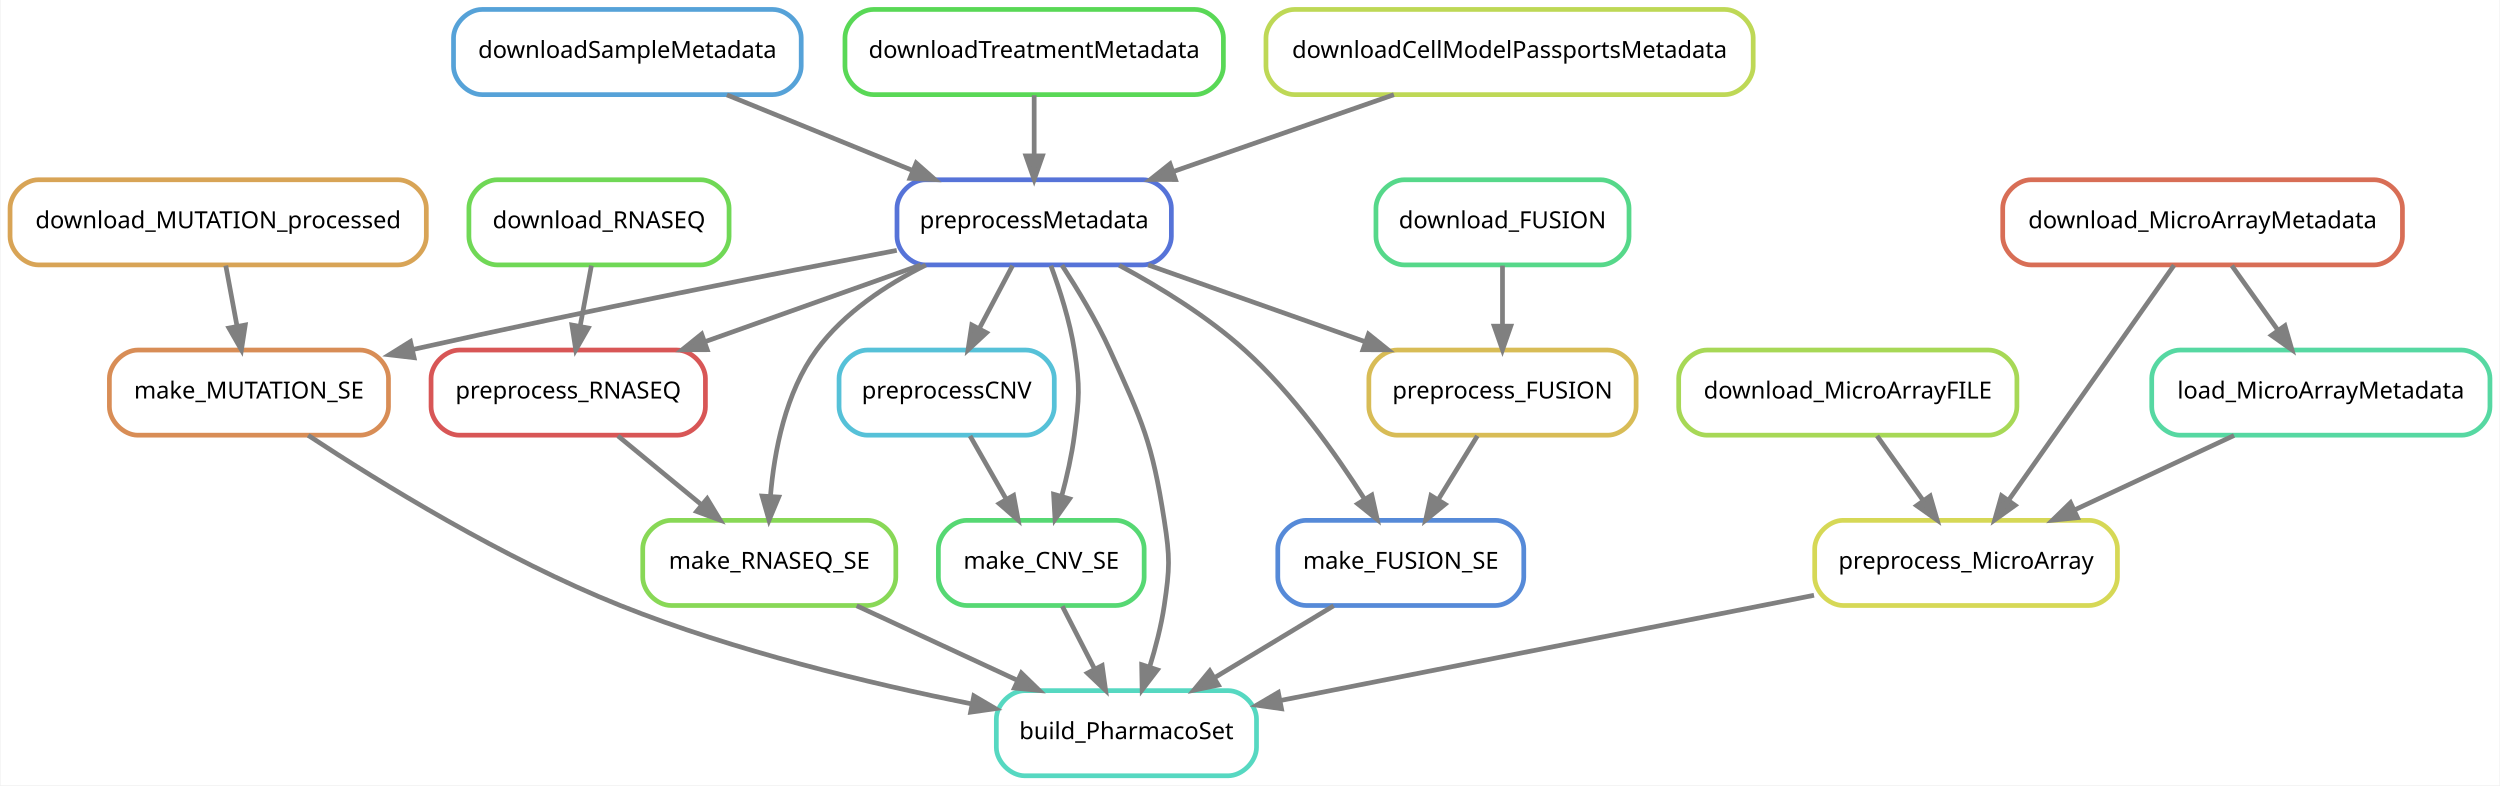
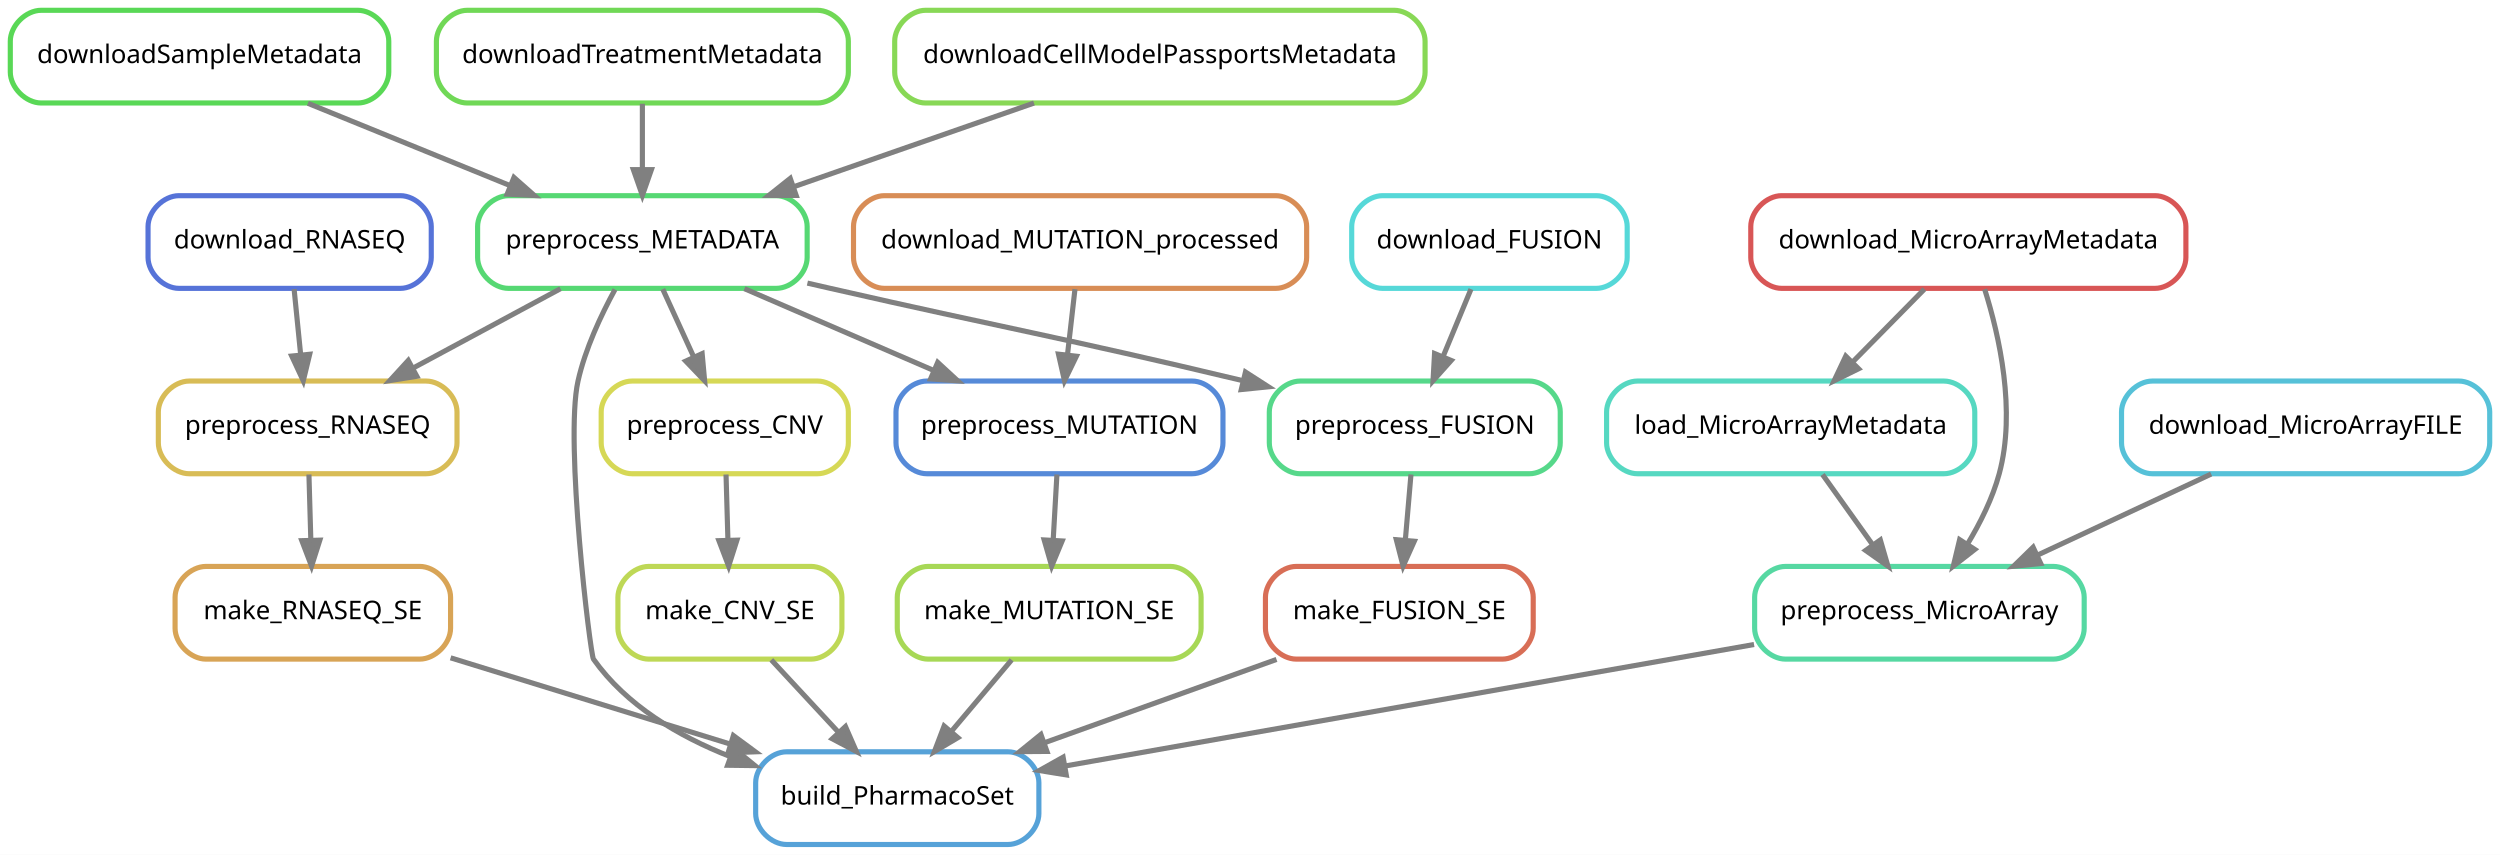
- <svg xmlns="http://www.w3.org/2000/svg" width="1057pt" height="332pt" viewBox="0.00 0.00 1056.50 332.00">
+ <svg xmlns="http://www.w3.org/2000/svg" width="971pt" height="332pt" viewBox="0.00 0.00 971.00 332.00">
  <g id="graph0" class="graph" transform="scale(1 1) rotate(0) translate(4 328)">
-     <polygon fill="white" stroke="transparent" points="-4,4 -4,-328 1052.5,-328 1052.5,4 -4,4" />
+     <polygon fill="white" stroke="transparent" points="-4,4 -4,-328 967,-328 967,4 -4,4" />
    <g id="node1" class="node">
-       <path fill="none" stroke="#56d8c1" stroke-width="2" d="M515,-36C515,-36 429,-36 429,-36 423,-36 417,-30 417,-24 417,-24 417,-12 417,-12 417,-6 423,0 429,0 429,0 515,0 515,0 521,0 527,-6 527,-12 527,-12 527,-24 527,-24 527,-30 521,-36 515,-36" />
-       <text text-anchor="middle" x="472" y="-15.5" font-family="sans" font-size="10.00">build_PharmacoSet</text>
+       <path fill="none" stroke="#56a2d8" stroke-width="2" d="M387.5,-36C387.5,-36 301.5,-36 301.5,-36 295.5,-36 289.5,-30 289.5,-24 289.5,-24 289.5,-12 289.5,-12 289.5,-6 295.5,0 301.5,0 301.5,0 387.5,0 387.5,0 393.5,0 399.5,-6 399.5,-12 399.5,-12 399.5,-24 399.5,-24 399.5,-30 393.5,-36 387.5,-36" />
+       <text text-anchor="middle" x="344.5" y="-15.5" font-family="sans" font-size="10.00">build_PharmacoSet</text>
    </g>
    <g id="node2" class="node">
-       <path fill="none" stroke="#5673d8" stroke-width="2" d="M479,-252C479,-252 387,-252 387,-252 381,-252 375,-246 375,-240 375,-240 375,-228 375,-228 375,-222 381,-216 387,-216 387,-216 479,-216 479,-216 485,-216 491,-222 491,-228 491,-228 491,-240 491,-240 491,-246 485,-252 479,-252" />
-       <text text-anchor="middle" x="433" y="-231.5" font-family="sans" font-size="10.00">preprocessMetadata</text>
+       <path fill="none" stroke="#56d873" stroke-width="2" d="M297.5,-252C297.5,-252 193.5,-252 193.5,-252 187.5,-252 181.5,-246 181.5,-240 181.5,-240 181.5,-228 181.5,-228 181.5,-222 187.5,-216 193.5,-216 193.5,-216 297.5,-216 297.5,-216 303.5,-216 309.5,-222 309.5,-228 309.5,-228 309.5,-240 309.5,-240 309.5,-246 303.5,-252 297.5,-252" />
+       <text text-anchor="middle" x="245.5" y="-231.5" font-family="sans" font-size="10.00">preprocess_METADATA</text>
+     </g>
+     <g id="edge5" class="edge">
+       <path fill="none" stroke="grey" stroke-width="2" d="M234.87,-215.56C229.4,-205.54 223.3,-192.51 220.5,-180 215.24,-156.53 225.28,-73.73 226.5,-72 239.21,-54.04 259.48,-42.06 279.66,-34.12" />
+       <polygon fill="grey" stroke="grey" stroke-width="2" points="281.01,-37.35 289.21,-30.64 278.61,-30.78 281.01,-37.35" />
+     </g>
+     <g id="node7" class="node">
+       <path fill="none" stroke="#d6d856" stroke-width="2" d="M313.5,-180C313.5,-180 241.5,-180 241.5,-180 235.5,-180 229.5,-174 229.5,-168 229.5,-168 229.5,-156 229.5,-156 229.5,-150 235.5,-144 241.5,-144 241.5,-144 313.5,-144 313.5,-144 319.5,-144 325.5,-150 325.5,-156 325.5,-156 325.5,-168 325.5,-168 325.5,-174 319.5,-180 313.5,-180" />
+       <text text-anchor="middle" x="277.5" y="-159.5" font-family="sans" font-size="10.00">preprocess_CNV</text>
+     </g>
+     <g id="edge11" class="edge">
+       <path fill="none" stroke="grey" stroke-width="2" d="M253.41,-215.7C257.05,-207.73 261.45,-198.1 265.49,-189.26" />
+       <polygon fill="grey" stroke="grey" stroke-width="2" points="268.71,-190.65 269.68,-180.1 262.34,-187.74 268.71,-190.65" />
+     </g>
+     <g id="node9" class="node">
+       <path fill="none" stroke="#d8bc56" stroke-width="2" d="M161.5,-180C161.5,-180 69.5,-180 69.5,-180 63.5,-180 57.5,-174 57.5,-168 57.5,-168 57.5,-156 57.5,-156 57.5,-150 63.5,-144 69.5,-144 69.5,-144 161.5,-144 161.5,-144 167.5,-144 173.5,-150 173.5,-156 173.5,-156 173.5,-168 173.5,-168 173.5,-174 167.5,-180 161.5,-180" />
+       <text text-anchor="middle" x="115.5" y="-159.5" font-family="sans" font-size="10.00">preprocess_RNASEQ</text>
+     </g>
+     <g id="edge14" class="edge">
+       <path fill="none" stroke="grey" stroke-width="2" d="M213.7,-215.88C196.39,-206.55 174.78,-194.92 156.24,-184.94" />
+       <polygon fill="grey" stroke="grey" stroke-width="2" points="157.89,-181.85 147.42,-180.19 154.57,-188.01 157.89,-181.85" />
+     </g>
+     <g id="node14" class="node">
+       <path fill="none" stroke="#568ad8" stroke-width="2" d="M459,-180C459,-180 356,-180 356,-180 350,-180 344,-174 344,-168 344,-168 344,-156 344,-156 344,-150 350,-144 356,-144 356,-144 459,-144 459,-144 465,-144 471,-150 471,-156 471,-156 471,-168 471,-168 471,-174 465,-180 459,-180" />
+       <text text-anchor="middle" x="407.5" y="-159.5" font-family="sans" font-size="10.00">preprocess_MUTATION</text>
+     </g>
+     <g id="edge18" class="edge">
+       <path fill="none" stroke="grey" stroke-width="2" d="M285.13,-215.88C307.28,-206.31 335.06,-194.3 358.56,-184.15" />
+       <polygon fill="grey" stroke="grey" stroke-width="2" points="360.21,-187.25 368,-180.07 357.43,-180.82 360.21,-187.25" />
+     </g>
+     <g id="node17" class="node">
+       <path fill="none" stroke="#56d88a" stroke-width="2" d="M590,-180C590,-180 501,-180 501,-180 495,-180 489,-174 489,-168 489,-168 489,-156 489,-156 489,-150 495,-144 501,-144 501,-144 590,-144 590,-144 596,-144 602,-150 602,-156 602,-156 602,-168 602,-168 602,-174 596,-180 590,-180" />
+       <text text-anchor="middle" x="545.5" y="-159.5" font-family="sans" font-size="10.00">preprocess_FUSION</text>
+     </g>
+     <g id="edge21" class="edge">
+       <path fill="none" stroke="grey" stroke-width="2" d="M309.59,-218.04C312.6,-217.35 315.58,-216.67 318.5,-216 386.91,-200.39 406.55,-197.39 478.61,-180.17" />
+       <polygon fill="grey" stroke="grey" stroke-width="2" points="479.74,-183.5 488.65,-177.77 478.11,-176.7 479.74,-183.5" />
+     </g>
+     <g id="node3" class="node">
+       <path fill="none" stroke="#59d856" stroke-width="2" d="M135,-324C135,-324 12,-324 12,-324 6,-324 0,-318 0,-312 0,-312 0,-300 0,-300 0,-294 6,-288 12,-288 12,-288 135,-288 135,-288 141,-288 147,-294 147,-300 147,-300 147,-312 147,-312 147,-318 141,-324 135,-324" />
+       <text text-anchor="middle" x="73.5" y="-303.5" font-family="sans" font-size="10.00">downloadSampleMetadata</text>
+     </g>
+     <g id="edge8" class="edge">
+       <path fill="none" stroke="grey" stroke-width="2" d="M115.58,-287.88C139.3,-278.22 169.12,-266.09 194.2,-255.88" />
+       <polygon fill="grey" stroke="grey" stroke-width="2" points="195.62,-259.08 203.56,-252.07 192.98,-252.6 195.62,-259.08" />
+     </g>
+     <g id="node4" class="node">
+       <path fill="none" stroke="#70d856" stroke-width="2" d="M313.5,-324C313.5,-324 177.5,-324 177.5,-324 171.5,-324 165.5,-318 165.5,-312 165.5,-312 165.5,-300 165.5,-300 165.5,-294 171.5,-288 177.5,-288 177.5,-288 313.5,-288 313.5,-288 319.5,-288 325.5,-294 325.5,-300 325.5,-300 325.5,-312 325.5,-312 325.5,-318 319.5,-324 313.5,-324" />
+       <text text-anchor="middle" x="245.5" y="-303.5" font-family="sans" font-size="10.00">downloadTreatmentMetadata</text>
+     </g>
+     <g id="edge9" class="edge">
+       <path fill="none" stroke="grey" stroke-width="2" d="M245.5,-287.7C245.5,-279.98 245.5,-270.71 245.5,-262.11" />
+       <polygon fill="grey" stroke="grey" stroke-width="2" points="249,-262.1 245.5,-252.1 242,-262.1 249,-262.1" />
+     </g>
+     <g id="node5" class="node">
+       <path fill="none" stroke="#88d856" stroke-width="2" d="M537.5,-324C537.5,-324 355.5,-324 355.5,-324 349.5,-324 343.5,-318 343.5,-312 343.5,-312 343.5,-300 343.5,-300 343.5,-294 349.5,-288 355.5,-288 355.5,-288 537.5,-288 537.5,-288 543.5,-288 549.5,-294 549.5,-300 549.5,-300 549.5,-312 549.5,-312 549.5,-318 543.5,-324 537.5,-324" />
+       <text text-anchor="middle" x="446.5" y="-303.5" font-family="sans" font-size="10.00">downloadCellModelPassportsMetadata</text>
+     </g>
+     <g id="edge7" class="edge">
+       <path fill="none" stroke="grey" stroke-width="2" d="M397.59,-287.97C369.5,-278.19 334.04,-265.84 304.43,-255.52" />
+       <polygon fill="grey" stroke="grey" stroke-width="2" points="305.23,-252.09 294.63,-252.11 302.93,-258.71 305.23,-252.09" />
+     </g>
+     <g id="node6" class="node">
+       <path fill="none" stroke="#bed856" stroke-width="2" d="M311,-108C311,-108 248,-108 248,-108 242,-108 236,-102 236,-96 236,-96 236,-84 236,-84 236,-78 242,-72 248,-72 248,-72 311,-72 311,-72 317,-72 323,-78 323,-84 323,-84 323,-96 323,-96 323,-102 317,-108 311,-108" />
+       <text text-anchor="middle" x="279.5" y="-87.5" font-family="sans" font-size="10.00">make_CNV_SE</text>
    </g>
    <g id="edge6" class="edge">
-       <path fill="none" stroke="grey" stroke-width="2" d="M444.73,-215.9C451.31,-205.78 459.31,-192.53 465,-180 478.89,-149.41 482.83,-141.19 488,-108 490.46,-92.19 490.34,-87.83 488,-72 486.72,-63.35 484.33,-54.15 481.78,-45.89" />
-       <polygon fill="grey" stroke="grey" stroke-width="2" points="485.1,-44.78 478.65,-36.37 478.45,-46.96 485.1,-44.78" />
+       <path fill="none" stroke="grey" stroke-width="2" d="M295.57,-71.7C303.44,-63.22 313.06,-52.86 321.67,-43.58" />
+       <polygon fill="grey" stroke="grey" stroke-width="2" points="324.38,-45.81 328.62,-36.1 319.25,-41.05 324.38,-45.81" />
+     </g>
+     <g id="edge10" class="edge">
+       <path fill="none" stroke="grey" stroke-width="2" d="M277.99,-143.7C278.21,-135.98 278.48,-126.71 278.73,-118.11" />
+       <polygon fill="grey" stroke="grey" stroke-width="2" points="282.22,-118.2 279.01,-108.1 275.23,-118 282.22,-118.2" />
    </g>
    <g id="node8" class="node">
-       <path fill="none" stroke="#d88d56" stroke-width="2" d="M148,-180C148,-180 54,-180 54,-180 48,-180 42,-174 42,-168 42,-168 42,-156 42,-156 42,-150 48,-144 54,-144 54,-144 148,-144 148,-144 154,-144 160,-150 160,-156 160,-156 160,-168 160,-168 160,-174 154,-180 148,-180" />
-       <text text-anchor="middle" x="101" y="-159.5" font-family="sans" font-size="10.00">make_MUTATION_SE</text>
+       <path fill="none" stroke="#d8a456" stroke-width="2" d="M159,-108C159,-108 76,-108 76,-108 70,-108 64,-102 64,-96 64,-96 64,-84 64,-84 64,-78 70,-72 76,-72 76,-72 159,-72 159,-72 165,-72 171,-78 171,-84 171,-84 171,-96 171,-96 171,-102 165,-108 159,-108" />
+       <text text-anchor="middle" x="117.5" y="-87.5" font-family="sans" font-size="10.00">make_RNASEQ_SE</text>
    </g>
-     <g id="edge11" class="edge">
-       <path fill="none" stroke="grey" stroke-width="2" d="M374.9,-222.15C323.49,-212.36 246.23,-197.2 170.06,-180.19" />
-       <polygon fill="grey" stroke="grey" stroke-width="2" points="170.82,-176.77 160.3,-178 169.29,-183.6 170.82,-176.77" />
+     <g id="edge2" class="edge">
+       <path fill="none" stroke="grey" stroke-width="2" d="M171.01,-72.5C203.46,-62.49 245.09,-49.66 279.44,-39.06" />
+       <polygon fill="grey" stroke="grey" stroke-width="2" points="280.85,-42.29 289.38,-36 278.79,-35.6 280.85,-42.29" />
+     </g>
+     <g id="edge12" class="edge">
+       <path fill="none" stroke="grey" stroke-width="2" d="M115.99,-143.7C116.21,-135.98 116.48,-126.71 116.73,-118.11" />
+       <polygon fill="grey" stroke="grey" stroke-width="2" points="120.22,-118.2 117.01,-108.1 113.23,-118 120.22,-118.2" />
    </g>
    <g id="node10" class="node">
-       <path fill="none" stroke="#88d856" stroke-width="2" d="M362.5,-108C362.5,-108 279.5,-108 279.5,-108 273.5,-108 267.5,-102 267.5,-96 267.5,-96 267.5,-84 267.5,-84 267.5,-78 273.5,-72 279.5,-72 279.5,-72 362.5,-72 362.5,-72 368.5,-72 374.5,-78 374.5,-84 374.5,-84 374.5,-96 374.5,-96 374.5,-102 368.5,-108 362.5,-108" />
-       <text text-anchor="middle" x="321" y="-87.5" font-family="sans" font-size="10.00">make_RNASEQ_SE</text>
+       <path fill="none" stroke="#5673d8" stroke-width="2" d="M151.5,-252C151.5,-252 65.5,-252 65.5,-252 59.5,-252 53.5,-246 53.5,-240 53.5,-240 53.5,-228 53.5,-228 53.5,-222 59.5,-216 65.5,-216 65.5,-216 151.5,-216 151.5,-216 157.5,-216 163.5,-222 163.5,-228 163.5,-228 163.5,-240 163.5,-240 163.5,-246 157.5,-252 151.5,-252" />
+       <text text-anchor="middle" x="108.5" y="-231.5" font-family="sans" font-size="10.00">download_RNASEQ</text>
    </g>
-     <g id="edge14" class="edge">
-       <path fill="none" stroke="grey" stroke-width="2" d="M387.19,-215.94C370.35,-207.53 352.58,-195.74 341,-180 327.83,-162.11 323.09,-137.11 321.49,-118.16" />
-       <polygon fill="grey" stroke="grey" stroke-width="2" points="324.98,-117.84 320.89,-108.07 317.99,-118.26 324.98,-117.84" />
+     <g id="edge13" class="edge">
+       <path fill="none" stroke="grey" stroke-width="2" d="M110.23,-215.7C111,-207.98 111.93,-198.71 112.79,-190.11" />
+       <polygon fill="grey" stroke="grey" stroke-width="2" points="116.28,-190.4 113.79,-180.1 109.31,-189.71 116.28,-190.4" />
    </g>
    <g id="node11" class="node">
-       <path fill="none" stroke="#d85656" stroke-width="2" d="M282,-180C282,-180 190,-180 190,-180 184,-180 178,-174 178,-168 178,-168 178,-156 178,-156 178,-150 184,-144 190,-144 190,-144 282,-144 282,-144 288,-144 294,-150 294,-156 294,-156 294,-168 294,-168 294,-174 288,-180 282,-180" />
-       <text text-anchor="middle" x="236" y="-159.5" font-family="sans" font-size="10.00">preprocess_RNASEQ</text>
+       <path fill="none" stroke="#56d8c1" stroke-width="2" d="M751,-180C751,-180 632,-180 632,-180 626,-180 620,-174 620,-168 620,-168 620,-156 620,-156 620,-150 626,-144 632,-144 632,-144 751,-144 751,-144 757,-144 763,-150 763,-156 763,-156 763,-168 763,-168 763,-174 757,-180 751,-180" />
+       <text text-anchor="middle" x="691.5" y="-159.5" font-family="sans" font-size="10.00">load_MicroArrayMetadata</text>
+     </g>
+     <g id="node19" class="node">
+       <path fill="none" stroke="#56d8a2" stroke-width="2" d="M793.5,-108C793.5,-108 689.5,-108 689.5,-108 683.5,-108 677.5,-102 677.5,-96 677.5,-96 677.5,-84 677.5,-84 677.5,-78 683.5,-72 689.5,-72 689.5,-72 793.5,-72 793.5,-72 799.5,-72 805.5,-78 805.5,-84 805.5,-84 805.5,-96 805.5,-96 805.5,-102 799.5,-108 793.5,-108" />
+       <text text-anchor="middle" x="741.5" y="-87.5" font-family="sans" font-size="10.00">preprocess_MicroArray</text>
+     </g>
+     <g id="edge23" class="edge">
+       <path fill="none" stroke="grey" stroke-width="2" d="M703.86,-143.7C709.73,-135.47 716.87,-125.48 723.34,-116.42" />
+       <polygon fill="grey" stroke="grey" stroke-width="2" points="726.32,-118.28 729.28,-108.1 720.62,-114.21 726.32,-118.28" />
+     </g>
+     <g id="node12" class="node">
+       <path fill="none" stroke="#d85656" stroke-width="2" d="M833,-252C833,-252 688,-252 688,-252 682,-252 676,-246 676,-240 676,-240 676,-228 676,-228 676,-222 682,-216 688,-216 688,-216 833,-216 833,-216 839,-216 845,-222 845,-228 845,-228 845,-240 845,-240 845,-246 839,-252 833,-252" />
+       <text text-anchor="middle" x="760.5" y="-231.5" font-family="sans" font-size="10.00">download_MicroArrayMetadata</text>
    </g>
    <g id="edge15" class="edge">
-       <path fill="none" stroke="grey" stroke-width="2" d="M385.06,-215.97C357.53,-206.19 322.78,-193.84 293.76,-183.52" />
-       <polygon fill="grey" stroke="grey" stroke-width="2" points="294.75,-180.16 284.15,-180.11 292.41,-186.76 294.75,-180.16" />
+       <path fill="none" stroke="grey" stroke-width="2" d="M743.44,-215.7C735,-207.14 724.68,-196.66 715.46,-187.3" />
+       <polygon fill="grey" stroke="grey" stroke-width="2" points="717.87,-184.77 708.36,-180.1 712.89,-189.68 717.87,-184.77" />
+     </g>
+     <g id="edge22" class="edge">
+       <path fill="none" stroke="grey" stroke-width="2" d="M766.84,-215.67C772.55,-197.54 779.11,-168.38 772.5,-144 769.92,-134.48 765.16,-124.92 760.12,-116.59" />
+       <polygon fill="grey" stroke="grey" stroke-width="2" points="763.01,-114.6 754.65,-108.09 757.12,-118.39 763.01,-114.6" />
    </g>
    <g id="node13" class="node">
-       <path fill="none" stroke="#56d873" stroke-width="2" d="M467.5,-108C467.5,-108 404.5,-108 404.5,-108 398.5,-108 392.5,-102 392.5,-96 392.5,-96 392.5,-84 392.5,-84 392.5,-78 398.5,-72 404.5,-72 404.5,-72 467.5,-72 467.5,-72 473.5,-72 479.5,-78 479.5,-84 479.5,-84 479.5,-96 479.5,-96 479.5,-102 473.5,-108 467.5,-108" />
-       <text text-anchor="middle" x="436" y="-87.5" font-family="sans" font-size="10.00">make_CNV_SE</text>
+       <path fill="none" stroke="#a7d856" stroke-width="2" d="M450.5,-108C450.5,-108 356.5,-108 356.5,-108 350.5,-108 344.5,-102 344.5,-96 344.5,-96 344.5,-84 344.5,-84 344.5,-78 350.5,-72 356.5,-72 356.5,-72 450.5,-72 450.5,-72 456.5,-72 462.5,-78 462.5,-84 462.5,-84 462.5,-96 462.5,-96 462.5,-102 456.5,-108 450.5,-108" />
+       <text text-anchor="middle" x="403.5" y="-87.5" font-family="sans" font-size="10.00">make_MUTATION_SE</text>
+     </g>
+     <g id="edge3" class="edge">
+       <path fill="none" stroke="grey" stroke-width="2" d="M388.92,-71.7C381.84,-63.3 373.22,-53.07 365.45,-43.86" />
+       <polygon fill="grey" stroke="grey" stroke-width="2" points="368.04,-41.49 358.92,-36.1 362.69,-46.01 368.04,-41.49" />
+     </g>
+     <g id="edge16" class="edge">
+       <path fill="none" stroke="grey" stroke-width="2" d="M406.51,-143.7C406.07,-135.98 405.54,-126.71 405.05,-118.11" />
+       <polygon fill="grey" stroke="grey" stroke-width="2" points="408.54,-117.89 404.48,-108.1 401.55,-118.29 408.54,-117.89" />
+     </g>
+     <g id="node15" class="node">
+       <path fill="none" stroke="#d88d56" stroke-width="2" d="M491.5,-252C491.5,-252 339.5,-252 339.5,-252 333.5,-252 327.5,-246 327.5,-240 327.5,-240 327.5,-228 327.5,-228 327.5,-222 333.5,-216 339.5,-216 339.5,-216 491.5,-216 491.5,-216 497.5,-216 503.5,-222 503.5,-228 503.5,-228 503.5,-240 503.5,-240 503.5,-246 497.5,-252 491.5,-252" />
+       <text text-anchor="middle" x="415.5" y="-231.5" font-family="sans" font-size="10.00">download_MUTATION_processed</text>
    </g>
    <g id="edge17" class="edge">
-       <path fill="none" stroke="grey" stroke-width="2" d="M440.07,-215.67C443.84,-205.47 448.09,-192.22 450,-180 452.47,-164.19 452.06,-159.87 450,-144 448.9,-135.51 446.84,-126.43 444.63,-118.24" />
-       <polygon fill="grey" stroke="grey" stroke-width="2" points="447.95,-117.09 441.82,-108.44 441.22,-119.02 447.95,-117.09" />
+       <path fill="none" stroke="grey" stroke-width="2" d="M413.52,-215.7C412.64,-207.98 411.58,-198.71 410.6,-190.11" />
+       <polygon fill="grey" stroke="grey" stroke-width="2" points="414.07,-189.64 409.45,-180.1 407.11,-190.44 414.07,-189.64" />
    </g>
-     <g id="node14" class="node">
-       <path fill="none" stroke="#56c1d8" stroke-width="2" d="M429.5,-180C429.5,-180 362.5,-180 362.5,-180 356.5,-180 350.5,-174 350.5,-168 350.5,-168 350.5,-156 350.5,-156 350.5,-150 356.5,-144 362.5,-144 362.5,-144 429.5,-144 429.5,-144 435.5,-144 441.5,-150 441.5,-156 441.5,-156 441.5,-168 441.5,-168 441.5,-174 435.5,-180 429.5,-180" />
-       <text text-anchor="middle" x="396" y="-159.5" font-family="sans" font-size="10.00">preprocessCNV</text>
+     <g id="node16" class="node">
+       <path fill="none" stroke="#d86e56" stroke-width="2" d="M579.5,-108C579.5,-108 499.5,-108 499.5,-108 493.5,-108 487.5,-102 487.5,-96 487.5,-96 487.5,-84 487.5,-84 487.5,-78 493.5,-72 499.5,-72 499.5,-72 579.5,-72 579.5,-72 585.5,-72 591.5,-78 591.5,-84 591.5,-84 591.5,-96 591.5,-96 591.5,-102 585.5,-108 579.5,-108" />
+       <text text-anchor="middle" x="539.5" y="-87.5" font-family="sans" font-size="10.00">make_FUSION_SE</text>
+     </g>
+     <g id="edge1" class="edge">
+       <path fill="none" stroke="grey" stroke-width="2" d="M491.8,-71.88C464.55,-62.09 430.2,-49.77 401.53,-39.47" />
+       <polygon fill="grey" stroke="grey" stroke-width="2" points="402.64,-36.15 392.05,-36.07 400.28,-42.74 402.64,-36.15" />
    </g>
    <g id="edge19" class="edge">
-       <path fill="none" stroke="grey" stroke-width="2" d="M423.85,-215.7C419.6,-207.64 414.44,-197.89 409.73,-188.98" />
-       <polygon fill="grey" stroke="grey" stroke-width="2" points="412.81,-187.31 405.04,-180.1 406.62,-190.58 412.81,-187.31" />
-     </g>
-     <g id="node15" class="node">
-       <path fill="none" stroke="#568ad8" stroke-width="2" d="M628,-108C628,-108 548,-108 548,-108 542,-108 536,-102 536,-96 536,-96 536,-84 536,-84 536,-78 542,-72 548,-72 548,-72 628,-72 628,-72 634,-72 640,-78 640,-84 640,-84 640,-96 640,-96 640,-102 634,-108 628,-108" />
-       <text text-anchor="middle" x="588" y="-87.5" font-family="sans" font-size="10.00">make_FUSION_SE</text>
-     </g>
-     <g id="edge21" class="edge">
-       <path fill="none" stroke="grey" stroke-width="2" d="M468.98,-215.81C486.12,-206.6 506.26,-194.23 522,-180 542.36,-161.6 560.52,-136.07 572.62,-117.07" />
-       <polygon fill="grey" stroke="grey" stroke-width="2" points="575.74,-118.67 578.05,-108.33 569.8,-114.97 575.74,-118.67" />
-     </g>
-     <g id="node16" class="node">
-       <path fill="none" stroke="#d8bc56" stroke-width="2" d="M675.5,-180C675.5,-180 586.5,-180 586.5,-180 580.5,-180 574.5,-174 574.5,-168 574.5,-168 574.5,-156 574.5,-156 574.5,-150 580.5,-144 586.5,-144 586.5,-144 675.5,-144 675.5,-144 681.5,-144 687.5,-150 687.5,-156 687.5,-156 687.5,-168 687.5,-168 687.5,-174 681.5,-180 675.5,-180" />
-       <text text-anchor="middle" x="631" y="-159.5" font-family="sans" font-size="10.00">preprocess_FUSION</text>
-     </g>
-     <g id="edge23" class="edge">
-       <path fill="none" stroke="grey" stroke-width="2" d="M481.18,-215.97C508.85,-206.19 543.78,-193.84 572.95,-183.52" />
-       <polygon fill="grey" stroke="grey" stroke-width="2" points="574.34,-186.74 582.6,-180.11 572.01,-180.14 574.34,-186.74" />
-     </g>
-     <g id="node3" class="node">
-       <path fill="none" stroke="#56a2d8" stroke-width="2" d="M322.5,-324C322.5,-324 199.5,-324 199.5,-324 193.5,-324 187.5,-318 187.5,-312 187.5,-312 187.5,-300 187.5,-300 187.5,-294 193.5,-288 199.5,-288 199.5,-288 322.5,-288 322.5,-288 328.5,-288 334.5,-294 334.5,-300 334.5,-300 334.5,-312 334.5,-312 334.5,-318 328.5,-324 322.5,-324" />
-       <text text-anchor="middle" x="261" y="-303.5" font-family="sans" font-size="10.00">downloadSampleMetadata</text>
-     </g>
-     <g id="edge7" class="edge">
-       <path fill="none" stroke="grey" stroke-width="2" d="M303.08,-287.88C326.8,-278.22 356.62,-266.09 381.7,-255.88" />
-       <polygon fill="grey" stroke="grey" stroke-width="2" points="383.12,-259.08 391.06,-252.07 380.48,-252.6 383.12,-259.08" />
-     </g>
-     <g id="node4" class="node">
-       <path fill="none" stroke="#59d856" stroke-width="2" d="M501,-324C501,-324 365,-324 365,-324 359,-324 353,-318 353,-312 353,-312 353,-300 353,-300 353,-294 359,-288 365,-288 365,-288 501,-288 501,-288 507,-288 513,-294 513,-300 513,-300 513,-312 513,-312 513,-318 507,-324 501,-324" />
-       <text text-anchor="middle" x="433" y="-303.5" font-family="sans" font-size="10.00">downloadTreatmentMetadata</text>
-     </g>
-     <g id="edge8" class="edge">
-       <path fill="none" stroke="grey" stroke-width="2" d="M433,-287.7C433,-279.98 433,-270.71 433,-262.11" />
-       <polygon fill="grey" stroke="grey" stroke-width="2" points="436.5,-262.1 433,-252.1 429.5,-262.1 436.5,-262.1" />
-     </g>
-     <g id="node5" class="node">
-       <path fill="none" stroke="#bed856" stroke-width="2" d="M725,-324C725,-324 543,-324 543,-324 537,-324 531,-318 531,-312 531,-312 531,-300 531,-300 531,-294 537,-288 543,-288 543,-288 725,-288 725,-288 731,-288 737,-294 737,-300 737,-300 737,-312 737,-312 737,-318 731,-324 725,-324" />
-       <text text-anchor="middle" x="634" y="-303.5" font-family="sans" font-size="10.00">downloadCellModelPassportsMetadata</text>
-     </g>
-     <g id="edge9" class="edge">
-       <path fill="none" stroke="grey" stroke-width="2" d="M585.09,-287.97C557,-278.19 521.54,-265.84 491.93,-255.52" />
-       <polygon fill="grey" stroke="grey" stroke-width="2" points="492.73,-252.09 482.13,-252.11 490.43,-258.71 492.73,-252.09" />
-     </g>
-     <g id="node6" class="node">
-       <path fill="none" stroke="#56d8a2" stroke-width="2" d="M1036.5,-180C1036.5,-180 917.5,-180 917.5,-180 911.5,-180 905.5,-174 905.5,-168 905.5,-168 905.5,-156 905.5,-156 905.5,-150 911.5,-144 917.5,-144 917.5,-144 1036.5,-144 1036.5,-144 1042.5,-144 1048.5,-150 1048.5,-156 1048.5,-156 1048.5,-168 1048.5,-168 1048.5,-174 1042.5,-180 1036.5,-180" />
-       <text text-anchor="middle" x="977" y="-159.5" font-family="sans" font-size="10.00">load_MicroArrayMetadata</text>
+       <path fill="none" stroke="grey" stroke-width="2" d="M544.02,-143.7C543.36,-135.98 542.56,-126.71 541.82,-118.11" />
+       <polygon fill="grey" stroke="grey" stroke-width="2" points="545.31,-117.77 540.97,-108.1 538.33,-118.37 545.31,-117.77" />
    </g>
    <g id="node18" class="node">
-       <path fill="none" stroke="#d6d856" stroke-width="2" d="M879,-108C879,-108 775,-108 775,-108 769,-108 763,-102 763,-96 763,-96 763,-84 763,-84 763,-78 769,-72 775,-72 775,-72 879,-72 879,-72 885,-72 891,-78 891,-84 891,-84 891,-96 891,-96 891,-102 885,-108 879,-108" />
-       <text text-anchor="middle" x="827" y="-87.5" font-family="sans" font-size="10.00">preprocess_MicroArray</text>
+       <path fill="none" stroke="#56d8d8" stroke-width="2" d="M616,-252C616,-252 533,-252 533,-252 527,-252 521,-246 521,-240 521,-240 521,-228 521,-228 521,-222 527,-216 533,-216 533,-216 616,-216 616,-216 622,-216 628,-222 628,-228 628,-228 628,-240 628,-240 628,-246 622,-252 616,-252" />
+       <text text-anchor="middle" x="574.5" y="-231.5" font-family="sans" font-size="10.00">download_FUSION</text>
    </g>
-     <g id="edge26" class="edge">
-       <path fill="none" stroke="grey" stroke-width="2" d="M940.31,-143.88C919.98,-134.39 894.53,-122.51 872.9,-112.42" />
-       <polygon fill="grey" stroke="grey" stroke-width="2" points="874.12,-109.13 863.57,-108.07 871.16,-115.47 874.12,-109.13" />
-     </g>
-     <g id="node7" class="node">
-       <path fill="none" stroke="#d86e56" stroke-width="2" d="M999.5,-252C999.5,-252 854.5,-252 854.5,-252 848.5,-252 842.5,-246 842.5,-240 842.5,-240 842.5,-228 842.5,-228 842.5,-222 848.5,-216 854.5,-216 854.5,-216 999.5,-216 999.5,-216 1005.5,-216 1011.5,-222 1011.5,-228 1011.5,-228 1011.5,-240 1011.5,-240 1011.5,-246 1005.5,-252 999.5,-252" />
-       <text text-anchor="middle" x="927" y="-231.5" font-family="sans" font-size="10.00">download_MicroArrayMetadata</text>
-     </g>
-     <g id="edge10" class="edge">
-       <path fill="none" stroke="grey" stroke-width="2" d="M939.36,-215.7C945.23,-207.47 952.37,-197.48 958.84,-188.42" />
-       <polygon fill="grey" stroke="grey" stroke-width="2" points="961.82,-190.28 964.78,-180.1 956.12,-186.21 961.82,-190.28" />
-     </g>
-     <g id="edge25" class="edge">
-       <path fill="none" stroke="grey" stroke-width="2" d="M914.94,-215.87C897.52,-191.14 865.2,-145.24 844.97,-116.51" />
-       <polygon fill="grey" stroke="grey" stroke-width="2" points="847.72,-114.35 839.11,-108.19 842,-118.38 847.72,-114.35" />
-     </g>
-     <g id="edge5" class="edge">
-       <path fill="none" stroke="grey" stroke-width="2" d="M126.03,-143.94C156.15,-124.11 208.81,-91.6 258,-72 306.32,-52.74 363.66,-38.99 406.81,-30.33" />
-       <polygon fill="grey" stroke="grey" stroke-width="2" points="407.49,-33.77 416.63,-28.4 406.14,-26.9 407.49,-33.77" />
-     </g>
-     <g id="node9" class="node">
-       <path fill="none" stroke="#d8a456" stroke-width="2" d="M164,-252C164,-252 12,-252 12,-252 6,-252 0,-246 0,-240 0,-240 0,-228 0,-228 0,-222 6,-216 12,-216 12,-216 164,-216 164,-216 170,-216 176,-222 176,-228 176,-228 176,-240 176,-240 176,-246 170,-252 164,-252" />
-       <text text-anchor="middle" x="88" y="-231.5" font-family="sans" font-size="10.00">download_MUTATION_processed</text>
-     </g>
-     <g id="edge12" class="edge">
-       <path fill="none" stroke="grey" stroke-width="2" d="M91.21,-215.7C92.65,-207.98 94.37,-198.71 95.96,-190.11" />
-       <polygon fill="grey" stroke="grey" stroke-width="2" points="99.44,-190.58 97.82,-180.1 92.56,-189.3 99.44,-190.58" />
-     </g>
-     <g id="edge3" class="edge">
-       <path fill="none" stroke="grey" stroke-width="2" d="M357.94,-71.88C378.49,-62.35 404.25,-50.41 426.09,-40.28" />
-       <polygon fill="grey" stroke="grey" stroke-width="2" points="427.58,-43.45 435.18,-36.07 424.64,-37.1 427.58,-43.45" />
-     </g>
-     <g id="edge13" class="edge">
-       <path fill="none" stroke="grey" stroke-width="2" d="M257.01,-143.7C267.72,-134.88 280.89,-124.03 292.5,-114.47" />
-       <polygon fill="grey" stroke="grey" stroke-width="2" points="294.74,-117.16 300.23,-108.1 290.29,-111.76 294.74,-117.16" />
-     </g>
-     <g id="node12" class="node">
-       <path fill="none" stroke="#70d856" stroke-width="2" d="M292,-252C292,-252 206,-252 206,-252 200,-252 194,-246 194,-240 194,-240 194,-228 194,-228 194,-222 200,-216 206,-216 206,-216 292,-216 292,-216 298,-216 304,-222 304,-228 304,-228 304,-240 304,-240 304,-246 298,-252 292,-252" />
-       <text text-anchor="middle" x="249" y="-231.5" font-family="sans" font-size="10.00">download_RNASEQ</text>
-     </g>
-     <g id="edge16" class="edge">
-       <path fill="none" stroke="grey" stroke-width="2" d="M245.79,-215.7C244.35,-207.98 242.63,-198.71 241.04,-190.11" />
-       <polygon fill="grey" stroke="grey" stroke-width="2" points="244.44,-189.3 239.18,-180.1 237.56,-190.58 244.44,-189.3" />
-     </g>
-     <g id="edge1" class="edge">
-       <path fill="none" stroke="grey" stroke-width="2" d="M444.9,-71.7C449,-63.73 453.95,-54.1 458.49,-45.26" />
-       <polygon fill="grey" stroke="grey" stroke-width="2" points="461.74,-46.6 463.2,-36.1 455.52,-43.4 461.74,-46.6" />
-     </g>
-     <g id="edge18" class="edge">
-       <path fill="none" stroke="grey" stroke-width="2" d="M405.89,-143.7C410.49,-135.64 416.06,-125.89 421.15,-116.98" />
-       <polygon fill="grey" stroke="grey" stroke-width="2" points="424.3,-118.52 426.23,-108.1 418.23,-115.05 424.3,-118.52" />
+     <g id="edge20" class="edge">
+       <path fill="none" stroke="grey" stroke-width="2" d="M567.33,-215.7C564.07,-207.81 560.13,-198.3 556.5,-189.55" />
+       <polygon fill="grey" stroke="grey" stroke-width="2" points="559.65,-188 552.59,-180.1 553.18,-190.68 559.65,-188" />
    </g>
    <g id="edge4" class="edge">
-       <path fill="none" stroke="grey" stroke-width="2" d="M559.62,-71.88C544.46,-62.72 525.59,-51.34 509.26,-41.48" />
-       <polygon fill="grey" stroke="grey" stroke-width="2" points="510.86,-38.36 500.49,-36.19 507.24,-44.35 510.86,-38.36" />
+       <path fill="none" stroke="grey" stroke-width="2" d="M677.27,-77.68C603.71,-64.7 483.82,-43.56 409.8,-30.51" />
+       <polygon fill="grey" stroke="grey" stroke-width="2" points="410.13,-27.02 399.67,-28.73 408.91,-33.91 410.13,-27.02" />
    </g>
-     <g id="edge20" class="edge">
-       <path fill="none" stroke="grey" stroke-width="2" d="M620.37,-143.7C615.37,-135.56 609.31,-125.69 603.79,-116.7" />
-       <polygon fill="grey" stroke="grey" stroke-width="2" points="606.72,-114.79 598.51,-108.1 600.76,-118.46 606.72,-114.79" />
-     </g>
-     <g id="node17" class="node">
-       <path fill="none" stroke="#56d88a" stroke-width="2" d="M672.5,-252C672.5,-252 589.5,-252 589.5,-252 583.5,-252 577.5,-246 577.5,-240 577.5,-240 577.5,-228 577.5,-228 577.5,-222 583.5,-216 589.5,-216 589.5,-216 672.5,-216 672.5,-216 678.5,-216 684.5,-222 684.5,-228 684.5,-228 684.5,-240 684.5,-240 684.5,-246 678.5,-252 672.5,-252" />
-       <text text-anchor="middle" x="631" y="-231.5" font-family="sans" font-size="10.00">download_FUSION</text>
-     </g>
-     <g id="edge22" class="edge">
-       <path fill="none" stroke="grey" stroke-width="2" d="M631,-215.7C631,-207.98 631,-198.71 631,-190.11" />
-       <polygon fill="grey" stroke="grey" stroke-width="2" points="634.5,-190.1 631,-180.1 627.5,-190.1 634.5,-190.1" />
-     </g>
-     <g id="edge2" class="edge">
-       <path fill="none" stroke="grey" stroke-width="2" d="M762.71,-76.32C698.8,-63.72 601.27,-44.49 537.08,-31.83" />
-       <polygon fill="grey" stroke="grey" stroke-width="2" points="537.56,-28.36 527.07,-29.86 536.21,-35.23 537.56,-28.36" />
-     </g>
-     <g id="node19" class="node">
-       <path fill="none" stroke="#a7d856" stroke-width="2" d="M836.5,-180C836.5,-180 717.5,-180 717.5,-180 711.5,-180 705.5,-174 705.5,-168 705.5,-168 705.5,-156 705.5,-156 705.5,-150 711.5,-144 717.5,-144 717.5,-144 836.5,-144 836.5,-144 842.5,-144 848.5,-150 848.5,-156 848.5,-156 848.5,-168 848.5,-168 848.5,-174 842.5,-180 836.5,-180" />
-       <text text-anchor="middle" x="777" y="-159.5" font-family="sans" font-size="10.00">download_MicroArrayFILE</text>
+     <g id="node20" class="node">
+       <path fill="none" stroke="#56c1d8" stroke-width="2" d="M951,-180C951,-180 832,-180 832,-180 826,-180 820,-174 820,-168 820,-168 820,-156 820,-156 820,-150 826,-144 832,-144 832,-144 951,-144 951,-144 957,-144 963,-150 963,-156 963,-156 963,-168 963,-168 963,-174 957,-180 951,-180" />
+       <text text-anchor="middle" x="891.5" y="-159.5" font-family="sans" font-size="10.00">download_MicroArrayFILE</text>
    </g>
    <g id="edge24" class="edge">
-       <path fill="none" stroke="grey" stroke-width="2" d="M789.36,-143.7C795.23,-135.47 802.37,-125.48 808.84,-116.42" />
-       <polygon fill="grey" stroke="grey" stroke-width="2" points="811.82,-118.28 814.78,-108.1 806.12,-114.21 811.82,-118.28" />
+       <path fill="none" stroke="grey" stroke-width="2" d="M854.81,-143.88C834.48,-134.39 809.03,-122.51 787.4,-112.42" />
+       <polygon fill="grey" stroke="grey" stroke-width="2" points="788.62,-109.13 778.07,-108.07 785.66,-115.47 788.62,-109.13" />
    </g>
  </g>
</svg>
